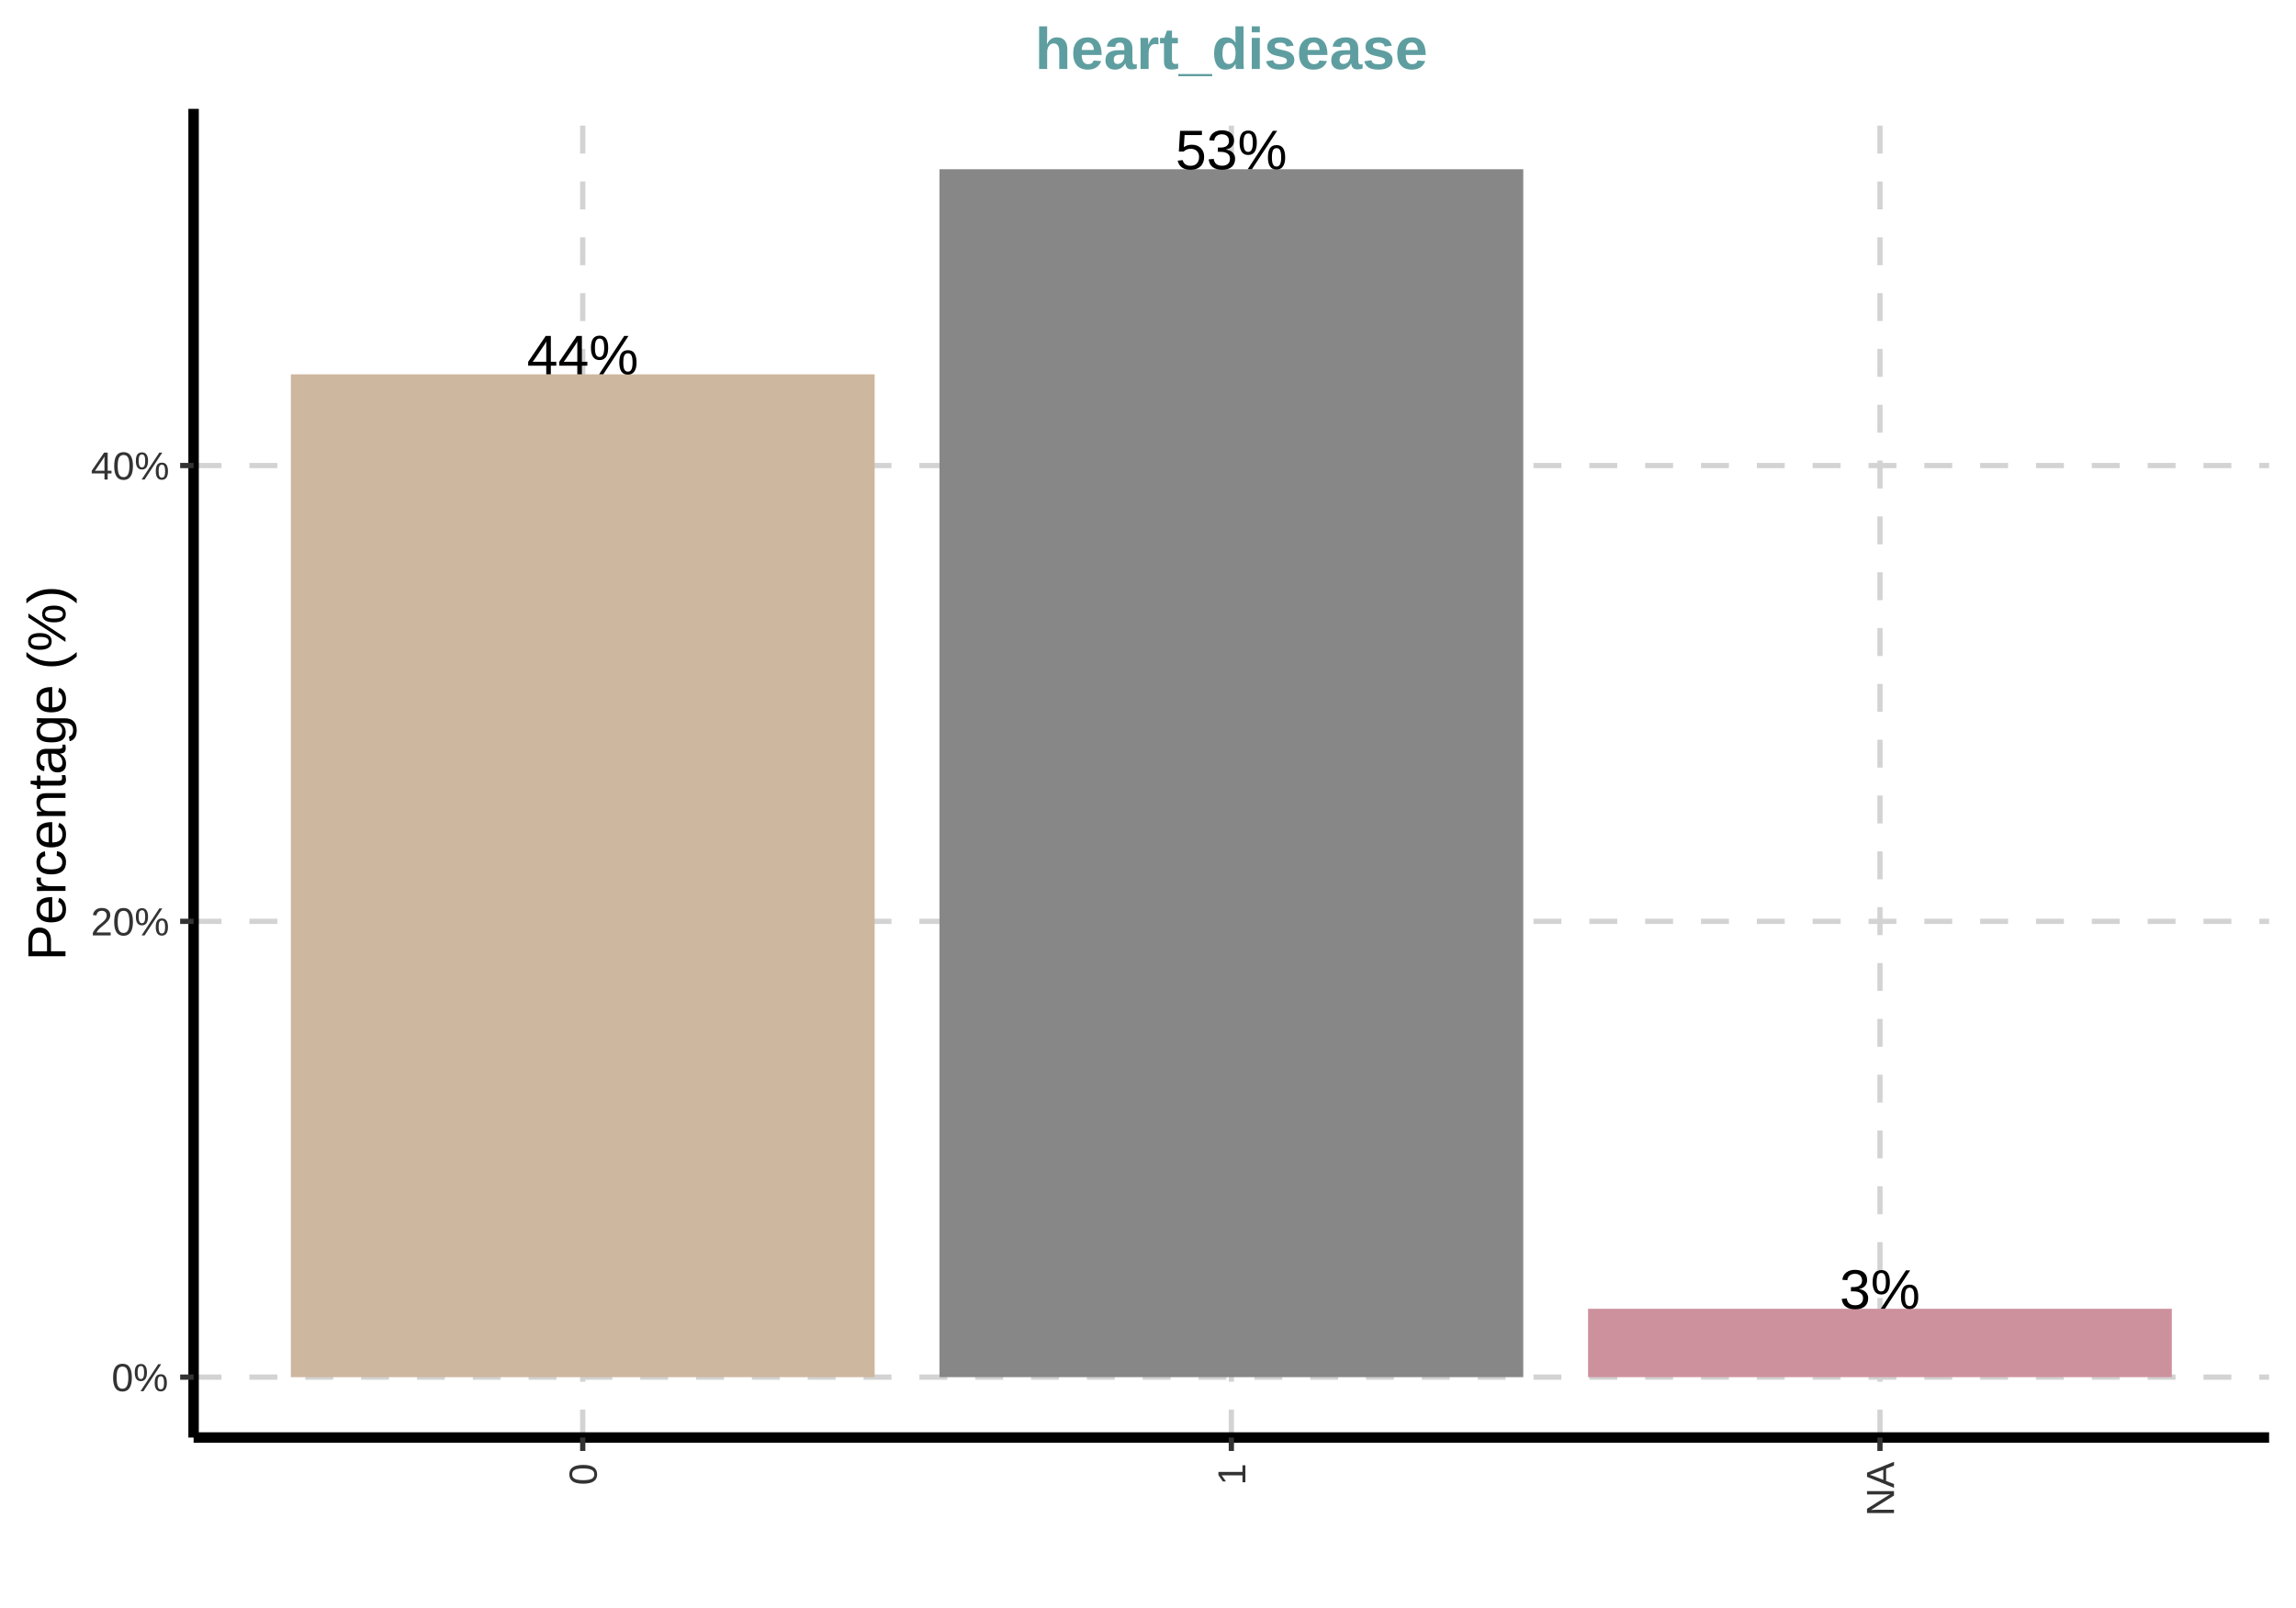
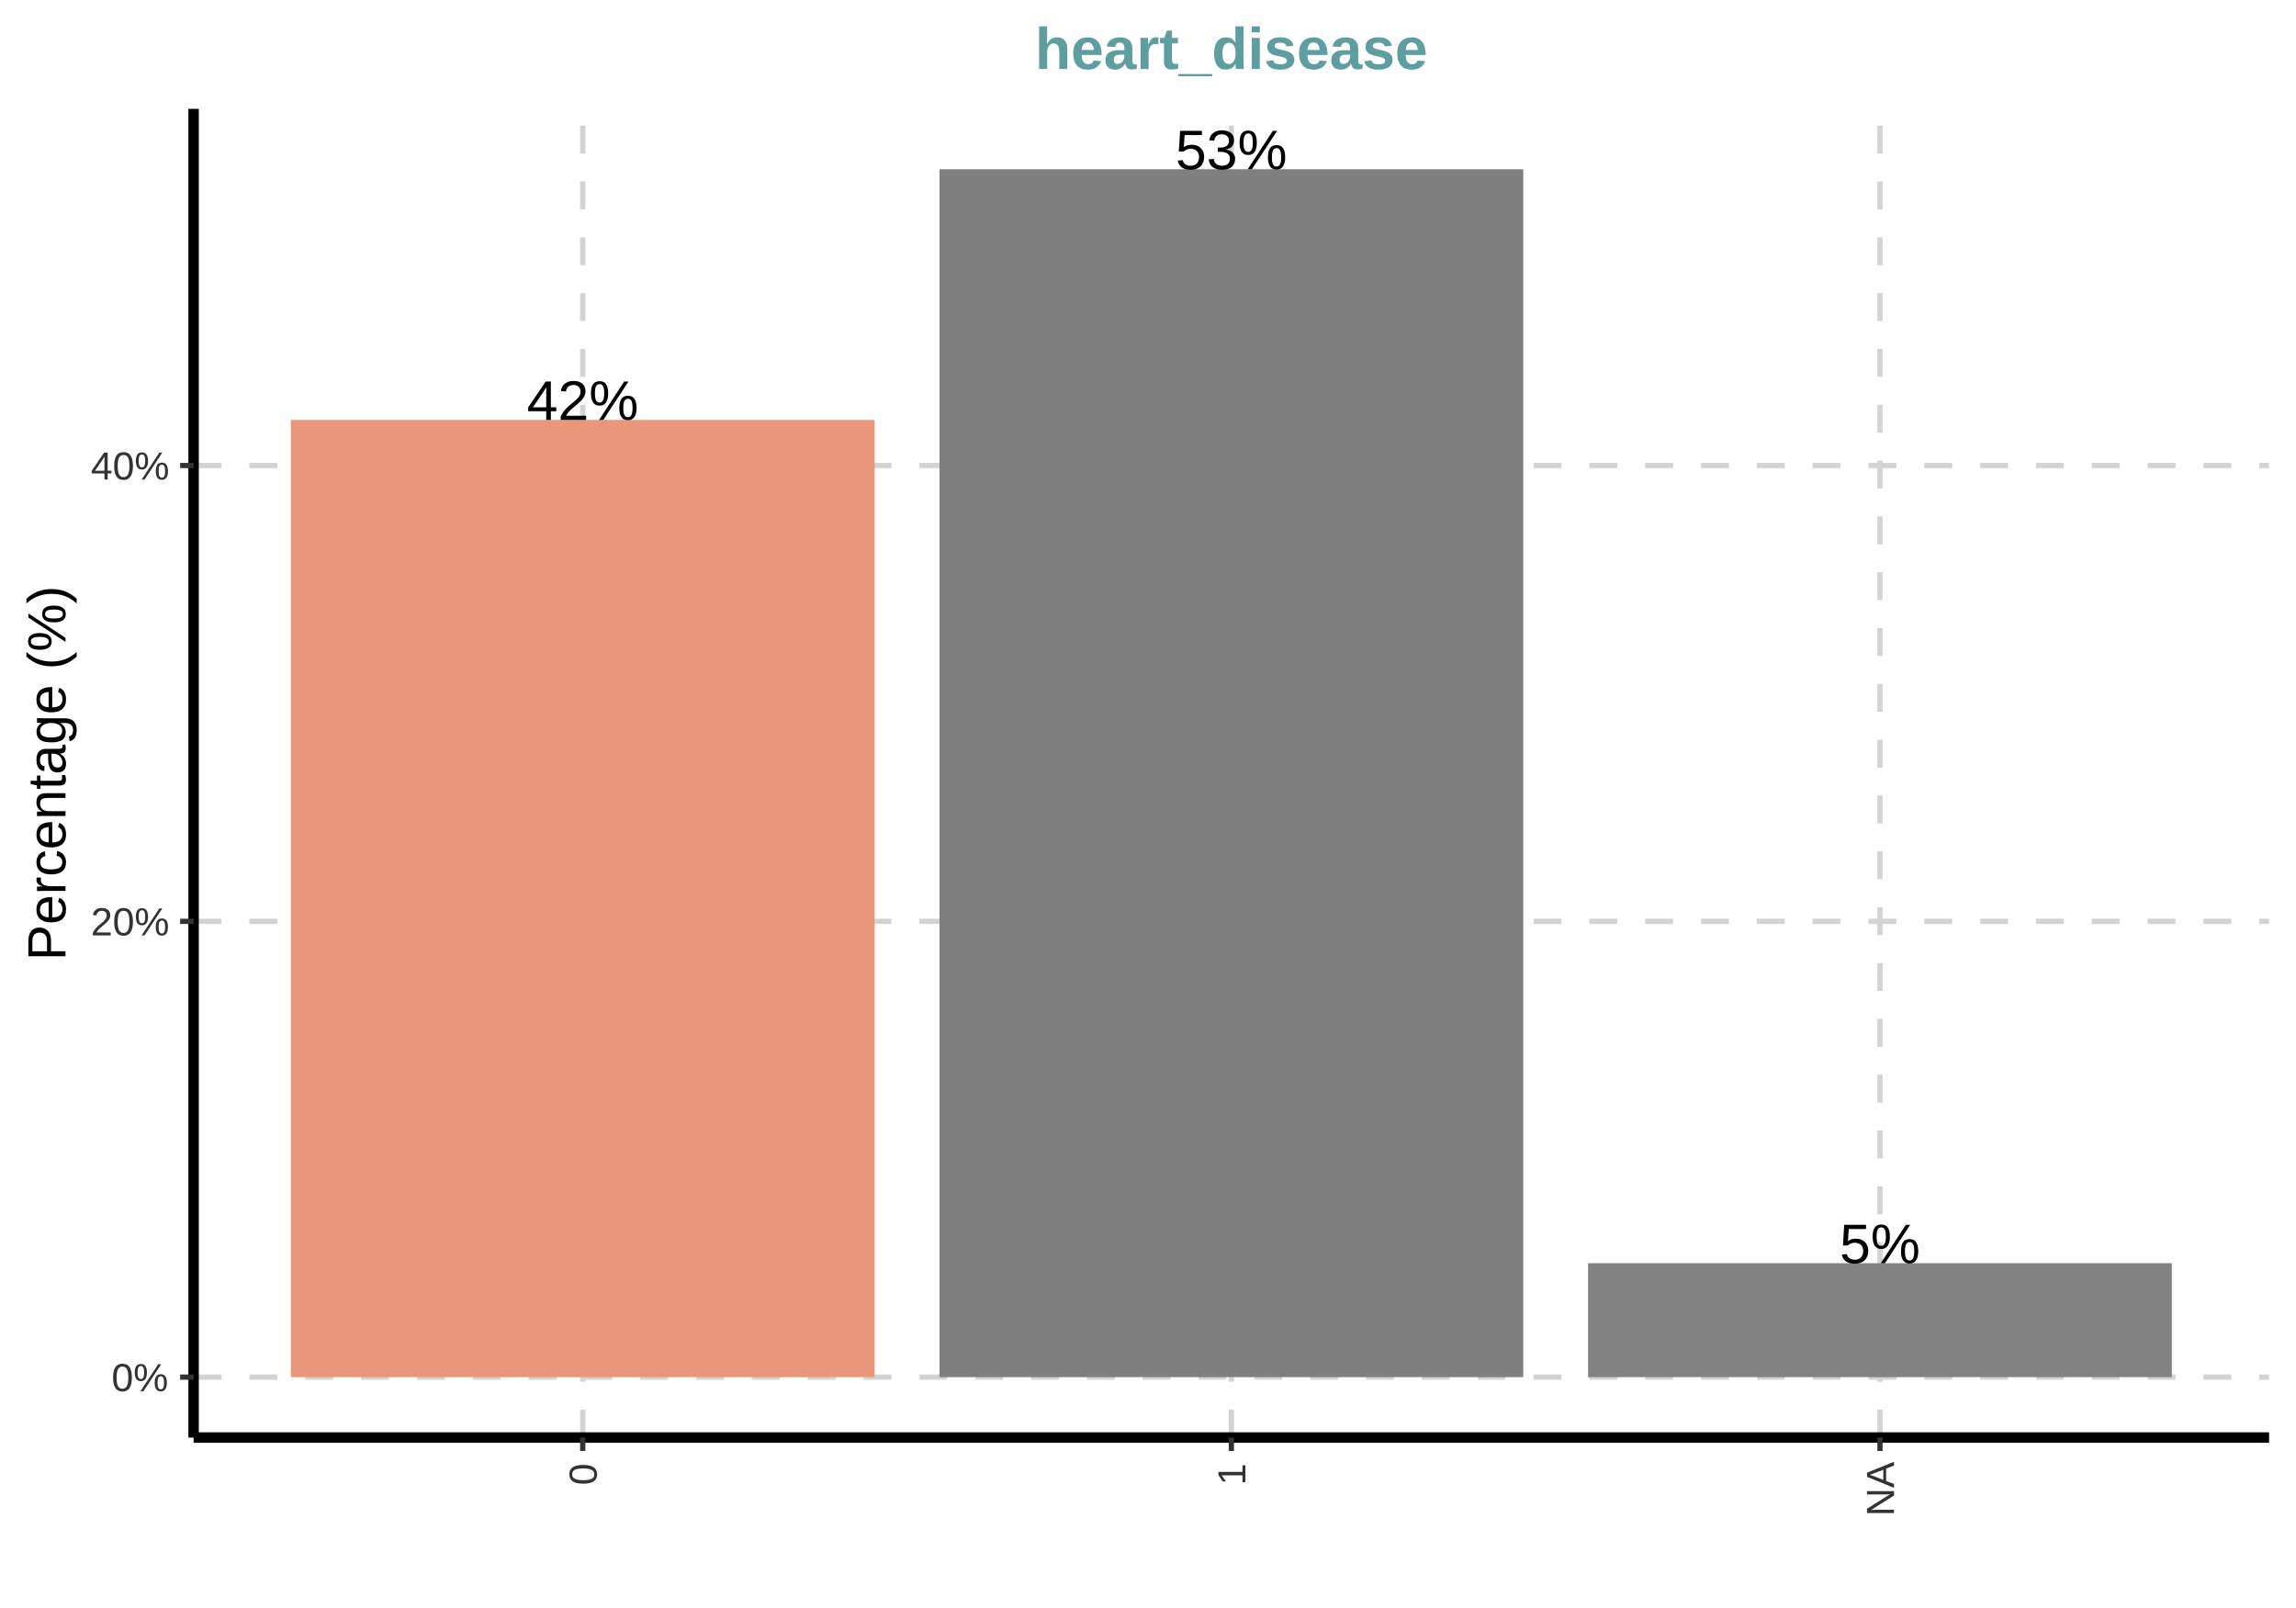
<svg xmlns="http://www.w3.org/2000/svg" viewBox="0 0 468.00 327.60">
  <defs>
    <style type="text/css">
    line, polyline, polygon, path, rect, circle {
      fill: none;
      stroke: #000000;
      stroke-linecap: round;
      stroke-linejoin: round;
      stroke-miterlimit: 10.00;
    }
  </style>
  </defs>
  <rect width="100%" height="100%" style="stroke: none; fill: none;" />
  <rect x="0.00" y="0.00" width="468.00" height="327.60" style="stroke-width: 1.07; stroke: #FFFFFF; fill: #FFFFFF;" />
  <defs>
    <clipPath id="cpMzkuNDZ8NDYyLjUyfDI5My4wNHwyMi4xOQ==">
      <rect x="39.46" y="22.19" width="423.06" height="270.85" />
    </clipPath>
  </defs>
  <polyline points="39.46,280.73 462.52,280.73 " style="stroke-width: 1.07; stroke: #D3D3D3; stroke-dasharray: 5.69,5.69; stroke-linecap: butt;" clip-path="url(#cpMzkuNDZ8NDYyLjUyfDI5My4wNHwyMi4xOQ==)" />
  <polyline points="39.46,187.81 462.52,187.81 " style="stroke-width: 1.07; stroke: #D3D3D3; stroke-dasharray: 5.69,5.69; stroke-linecap: butt;" clip-path="url(#cpMzkuNDZ8NDYyLjUyfDI5My4wNHwyMi4xOQ==)" />
  <polyline points="39.46,94.90 462.52,94.90 " style="stroke-width: 1.07; stroke: #D3D3D3; stroke-dasharray: 5.69,5.69; stroke-linecap: butt;" clip-path="url(#cpMzkuNDZ8NDYyLjUyfDI5My4wNHwyMi4xOQ==)" />
  <polyline points="118.78,293.04 118.78,22.19 " style="stroke-width: 1.07; stroke: #D3D3D3; stroke-dasharray: 5.69,5.69; stroke-linecap: butt;" clip-path="url(#cpMzkuNDZ8NDYyLjUyfDI5My4wNHwyMi4xOQ==)" />
  <polyline points="250.99,293.04 250.99,22.19 " style="stroke-width: 1.07; stroke: #D3D3D3; stroke-dasharray: 5.69,5.69; stroke-linecap: butt;" clip-path="url(#cpMzkuNDZ8NDYyLjUyfDI5My4wNHwyMi4xOQ==)" />
  <polyline points="383.20,293.04 383.20,22.19 " style="stroke-width: 1.07; stroke: #D3D3D3; stroke-dasharray: 5.69,5.69; stroke-linecap: butt;" clip-path="url(#cpMzkuNDZ8NDYyLjUyfDI5My4wNHwyMi4xOQ==)" />
-   <rect x="59.29" y="76.31" width="118.99" height="204.42" style="stroke-width: 1.07; stroke: none; stroke-linecap: square; stroke-linejoin: miter; fill: #CDB79E;" clip-path="url(#cpMzkuNDZ8NDYyLjUyfDI5My4wNHwyMi4xOQ==)" />
-   <rect x="191.50" y="34.50" width="118.99" height="246.23" style="stroke-width: 1.07; stroke: none; stroke-linecap: square; stroke-linejoin: miter; fill: #878787;" clip-path="url(#cpMzkuNDZ8NDYyLjUyfDI5My4wNHwyMi4xOQ==)" />
-   <rect x="323.70" y="266.79" width="118.99" height="13.94" style="stroke-width: 1.07; stroke: none; stroke-linecap: square; stroke-linejoin: miter; fill: #CD919E;" clip-path="url(#cpMzkuNDZ8NDYyLjUyfDI5My4wNHwyMi4xOQ==)" />
+   <rect x="59.29" y="85.60" width="118.99" height="195.13" style="stroke-width: 1.07; stroke: none; stroke-linecap: square; stroke-linejoin: miter; fill: #E9967A;" clip-path="url(#cpMzkuNDZ8NDYyLjUyfDI5My4wNHwyMi4xOQ==)" />
+   <rect x="191.50" y="34.50" width="118.99" height="246.23" style="stroke-width: 1.07; stroke: none; stroke-linecap: square; stroke-linejoin: miter; fill: #7F7F7F;" clip-path="url(#cpMzkuNDZ8NDYyLjUyfDI5My4wNHwyMi4xOQ==)" />
+   <rect x="323.70" y="257.50" width="118.99" height="23.23" style="stroke-width: 1.07; stroke: none; stroke-linecap: square; stroke-linejoin: miter; fill: #828282;" clip-path="url(#cpMzkuNDZ8NDYyLjUyfDI5My4wNHwyMi4xOQ==)" />
  <g clip-path="url(#cpMzkuNDZ8NDYyLjUyfDI5My4wNHwyMi4xOQ==)">
-     <text x="107.39" y="76.31" style="font-size: 11.38px; font-family: Arial;" textLength="22.78px" lengthAdjust="spacingAndGlyphs">44%</text>
+     <text x="107.39" y="85.60" style="font-size: 11.38px; font-family: Arial;" textLength="22.78px" lengthAdjust="spacingAndGlyphs">42%</text>
  </g>
  <g clip-path="url(#cpMzkuNDZ8NDYyLjUyfDI5My4wNHwyMi4xOQ==)">
    <text x="239.60" y="34.50" style="font-size: 11.38px; font-family: Arial;" textLength="22.78px" lengthAdjust="spacingAndGlyphs">53%</text>
  </g>
  <g clip-path="url(#cpMzkuNDZ8NDYyLjUyfDI5My4wNHwyMi4xOQ==)">
-     <text x="374.97" y="266.79" style="font-size: 11.38px; font-family: Arial;" textLength="16.45px" lengthAdjust="spacingAndGlyphs">3%</text>
+     <text x="374.97" y="257.50" style="font-size: 11.38px; font-family: Arial;" textLength="16.45px" lengthAdjust="spacingAndGlyphs">5%</text>
  </g>
  <defs>
    <clipPath id="cpMC4wMHw0NjguMDB8MzI3LjYwfDAuMDA=">
      <rect x="0.00" y="0.00" width="468.00" height="327.60" />
    </clipPath>
  </defs>
  <polyline points="39.46,293.04 39.46,22.19 " style="stroke-width: 2.13; stroke-linecap: butt;" clip-path="url(#cpMC4wMHw0NjguMDB8MzI3LjYwfDAuMDA=)" />
  <g clip-path="url(#cpMC4wMHw0NjguMDB8MzI3LjYwfDAuMDA=)">
    <text x="22.74" y="283.59" style="font-size: 8.00px; fill: #333333; font-family: Arial;" textLength="11.56px" lengthAdjust="spacingAndGlyphs">0%</text>
  </g>
  <g clip-path="url(#cpMC4wMHw0NjguMDB8MzI3LjYwfDAuMDA=)">
    <text x="18.51" y="190.68" style="font-size: 8.00px; fill: #333333; font-family: Arial;" textLength="16.01px" lengthAdjust="spacingAndGlyphs">20%</text>
  </g>
  <g clip-path="url(#cpMC4wMHw0NjguMDB8MzI3LjYwfDAuMDA=)">
    <text x="18.51" y="97.76" style="font-size: 8.00px; fill: #333333; font-family: Arial;" textLength="16.01px" lengthAdjust="spacingAndGlyphs">40%</text>
  </g>
  <polyline points="36.72,280.73 39.46,280.73 " style="stroke-width: 1.07; stroke: #333333; stroke-linecap: butt;" clip-path="url(#cpMC4wMHw0NjguMDB8MzI3LjYwfDAuMDA=)" />
  <polyline points="36.72,187.81 39.46,187.81 " style="stroke-width: 1.07; stroke: #333333; stroke-linecap: butt;" clip-path="url(#cpMC4wMHw0NjguMDB8MzI3LjYwfDAuMDA=)" />
  <polyline points="36.72,94.90 39.46,94.90 " style="stroke-width: 1.07; stroke: #333333; stroke-linecap: butt;" clip-path="url(#cpMC4wMHw0NjguMDB8MzI3LjYwfDAuMDA=)" />
  <polyline points="39.46,293.04 462.52,293.04 " style="stroke-width: 2.13; stroke-linecap: butt;" clip-path="url(#cpMC4wMHw0NjguMDB8MzI3LjYwfDAuMDA=)" />
  <polyline points="118.78,295.78 118.78,293.04 " style="stroke-width: 1.07; stroke: #333333; stroke-linecap: butt;" clip-path="url(#cpMC4wMHw0NjguMDB8MzI3LjYwfDAuMDA=)" />
  <polyline points="250.99,295.78 250.99,293.04 " style="stroke-width: 1.07; stroke: #333333; stroke-linecap: butt;" clip-path="url(#cpMC4wMHw0NjguMDB8MzI3LjYwfDAuMDA=)" />
  <polyline points="383.20,295.78 383.20,293.04 " style="stroke-width: 1.07; stroke: #333333; stroke-linecap: butt;" clip-path="url(#cpMC4wMHw0NjguMDB8MzI3LjYwfDAuMDA=)" />
  <g clip-path="url(#cpMC4wMHw0NjguMDB8MzI3LjYwfDAuMDA=)">
    <text transform="translate(121.64,302.76) rotate(-90)" style="font-size: 8.00px; fill: #333333; font-family: Arial;" textLength="4.45px" lengthAdjust="spacingAndGlyphs">0</text>
  </g>
  <g clip-path="url(#cpMC4wMHw0NjguMDB8MzI3LjYwfDAuMDA=)">
    <text transform="translate(253.85,302.76) rotate(-90)" style="font-size: 8.00px; fill: #333333; font-family: Arial;" textLength="4.45px" lengthAdjust="spacingAndGlyphs">1</text>
  </g>
  <g clip-path="url(#cpMC4wMHw0NjguMDB8MzI3LjYwfDAuMDA=)">
    <text transform="translate(386.06,309.09) rotate(-90)" style="font-size: 8.00px; fill: #333333; font-family: Arial;" textLength="11.11px" lengthAdjust="spacingAndGlyphs">NA</text>
  </g>
  <g clip-path="url(#cpMC4wMHw0NjguMDB8MzI3LjYwfDAuMDA=)">
    <text transform="translate(13.35,195.83) rotate(-90)" style="font-size: 11.00px; font-family: Arial;" textLength="76.43px" lengthAdjust="spacingAndGlyphs">Percentage (%)</text>
  </g>
  <g clip-path="url(#cpMC4wMHw0NjguMDB8MzI3LjYwfDAuMDA=)">
    <text x="210.96" y="14.07" style="font-size: 12.00px; font-weight: bold; fill: #5F9EA0; font-family: Arial;" textLength="80.05px" lengthAdjust="spacingAndGlyphs">heart_disease</text>
  </g>
</svg>
